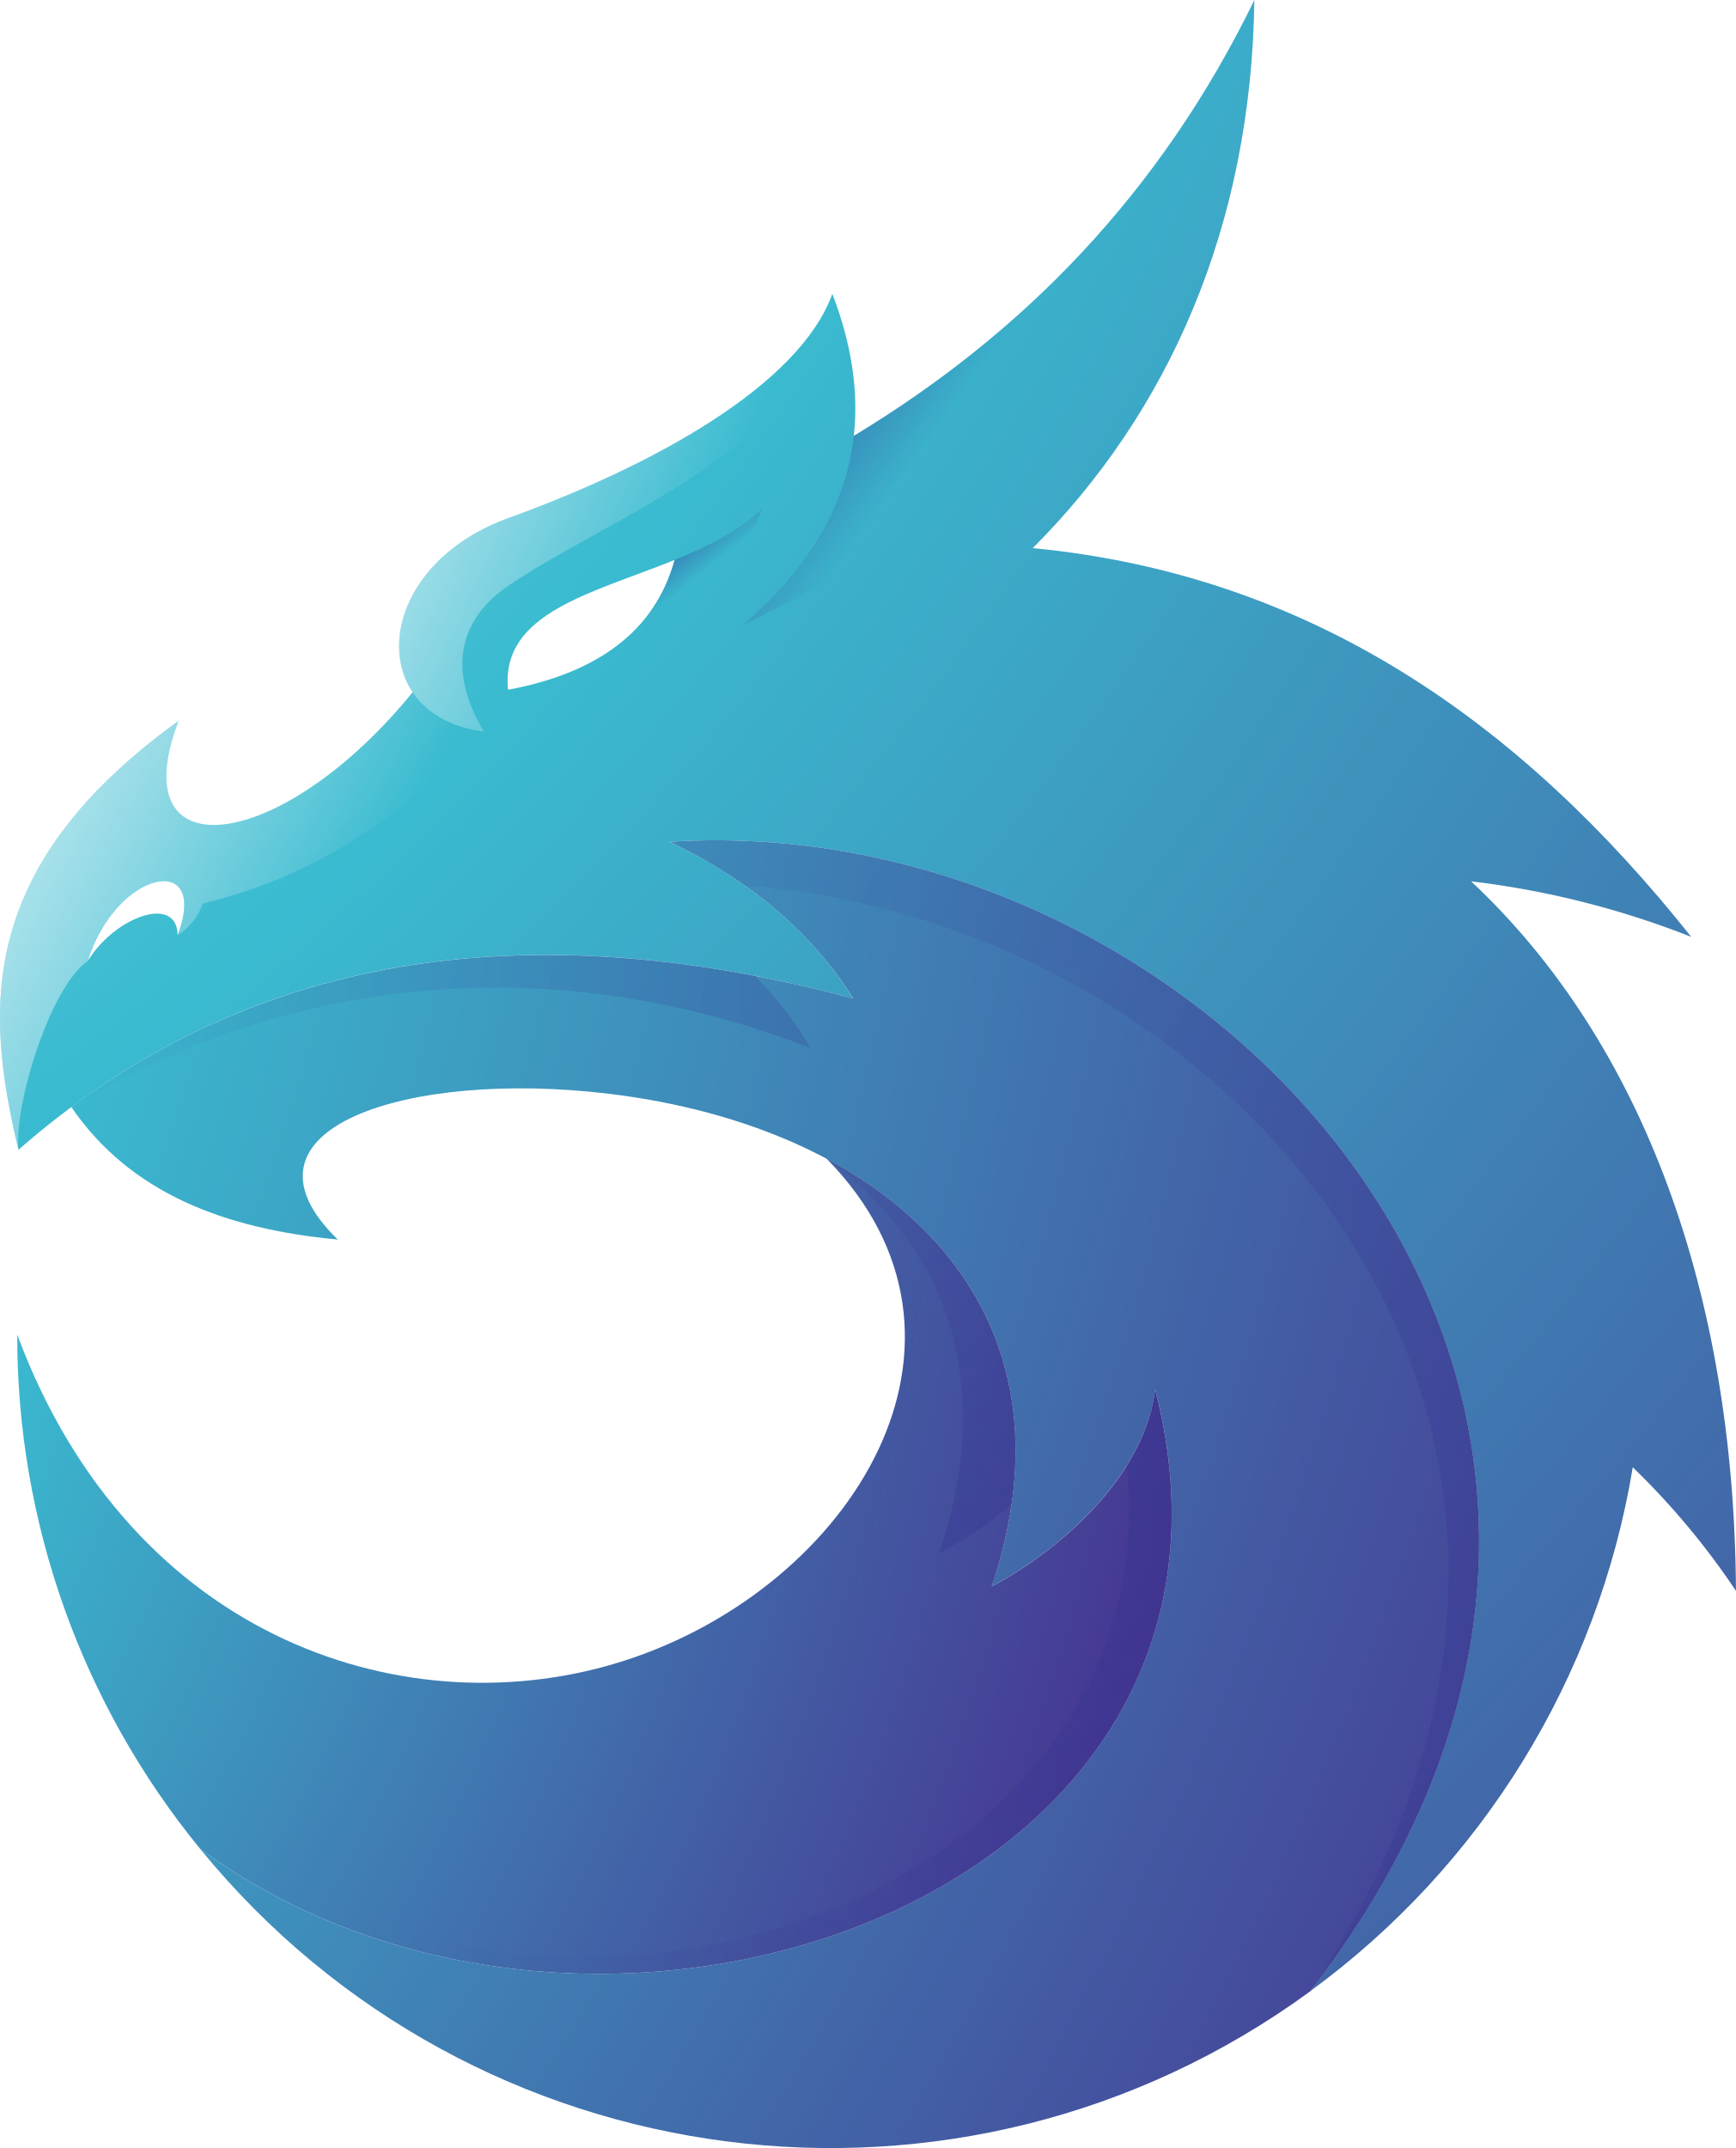
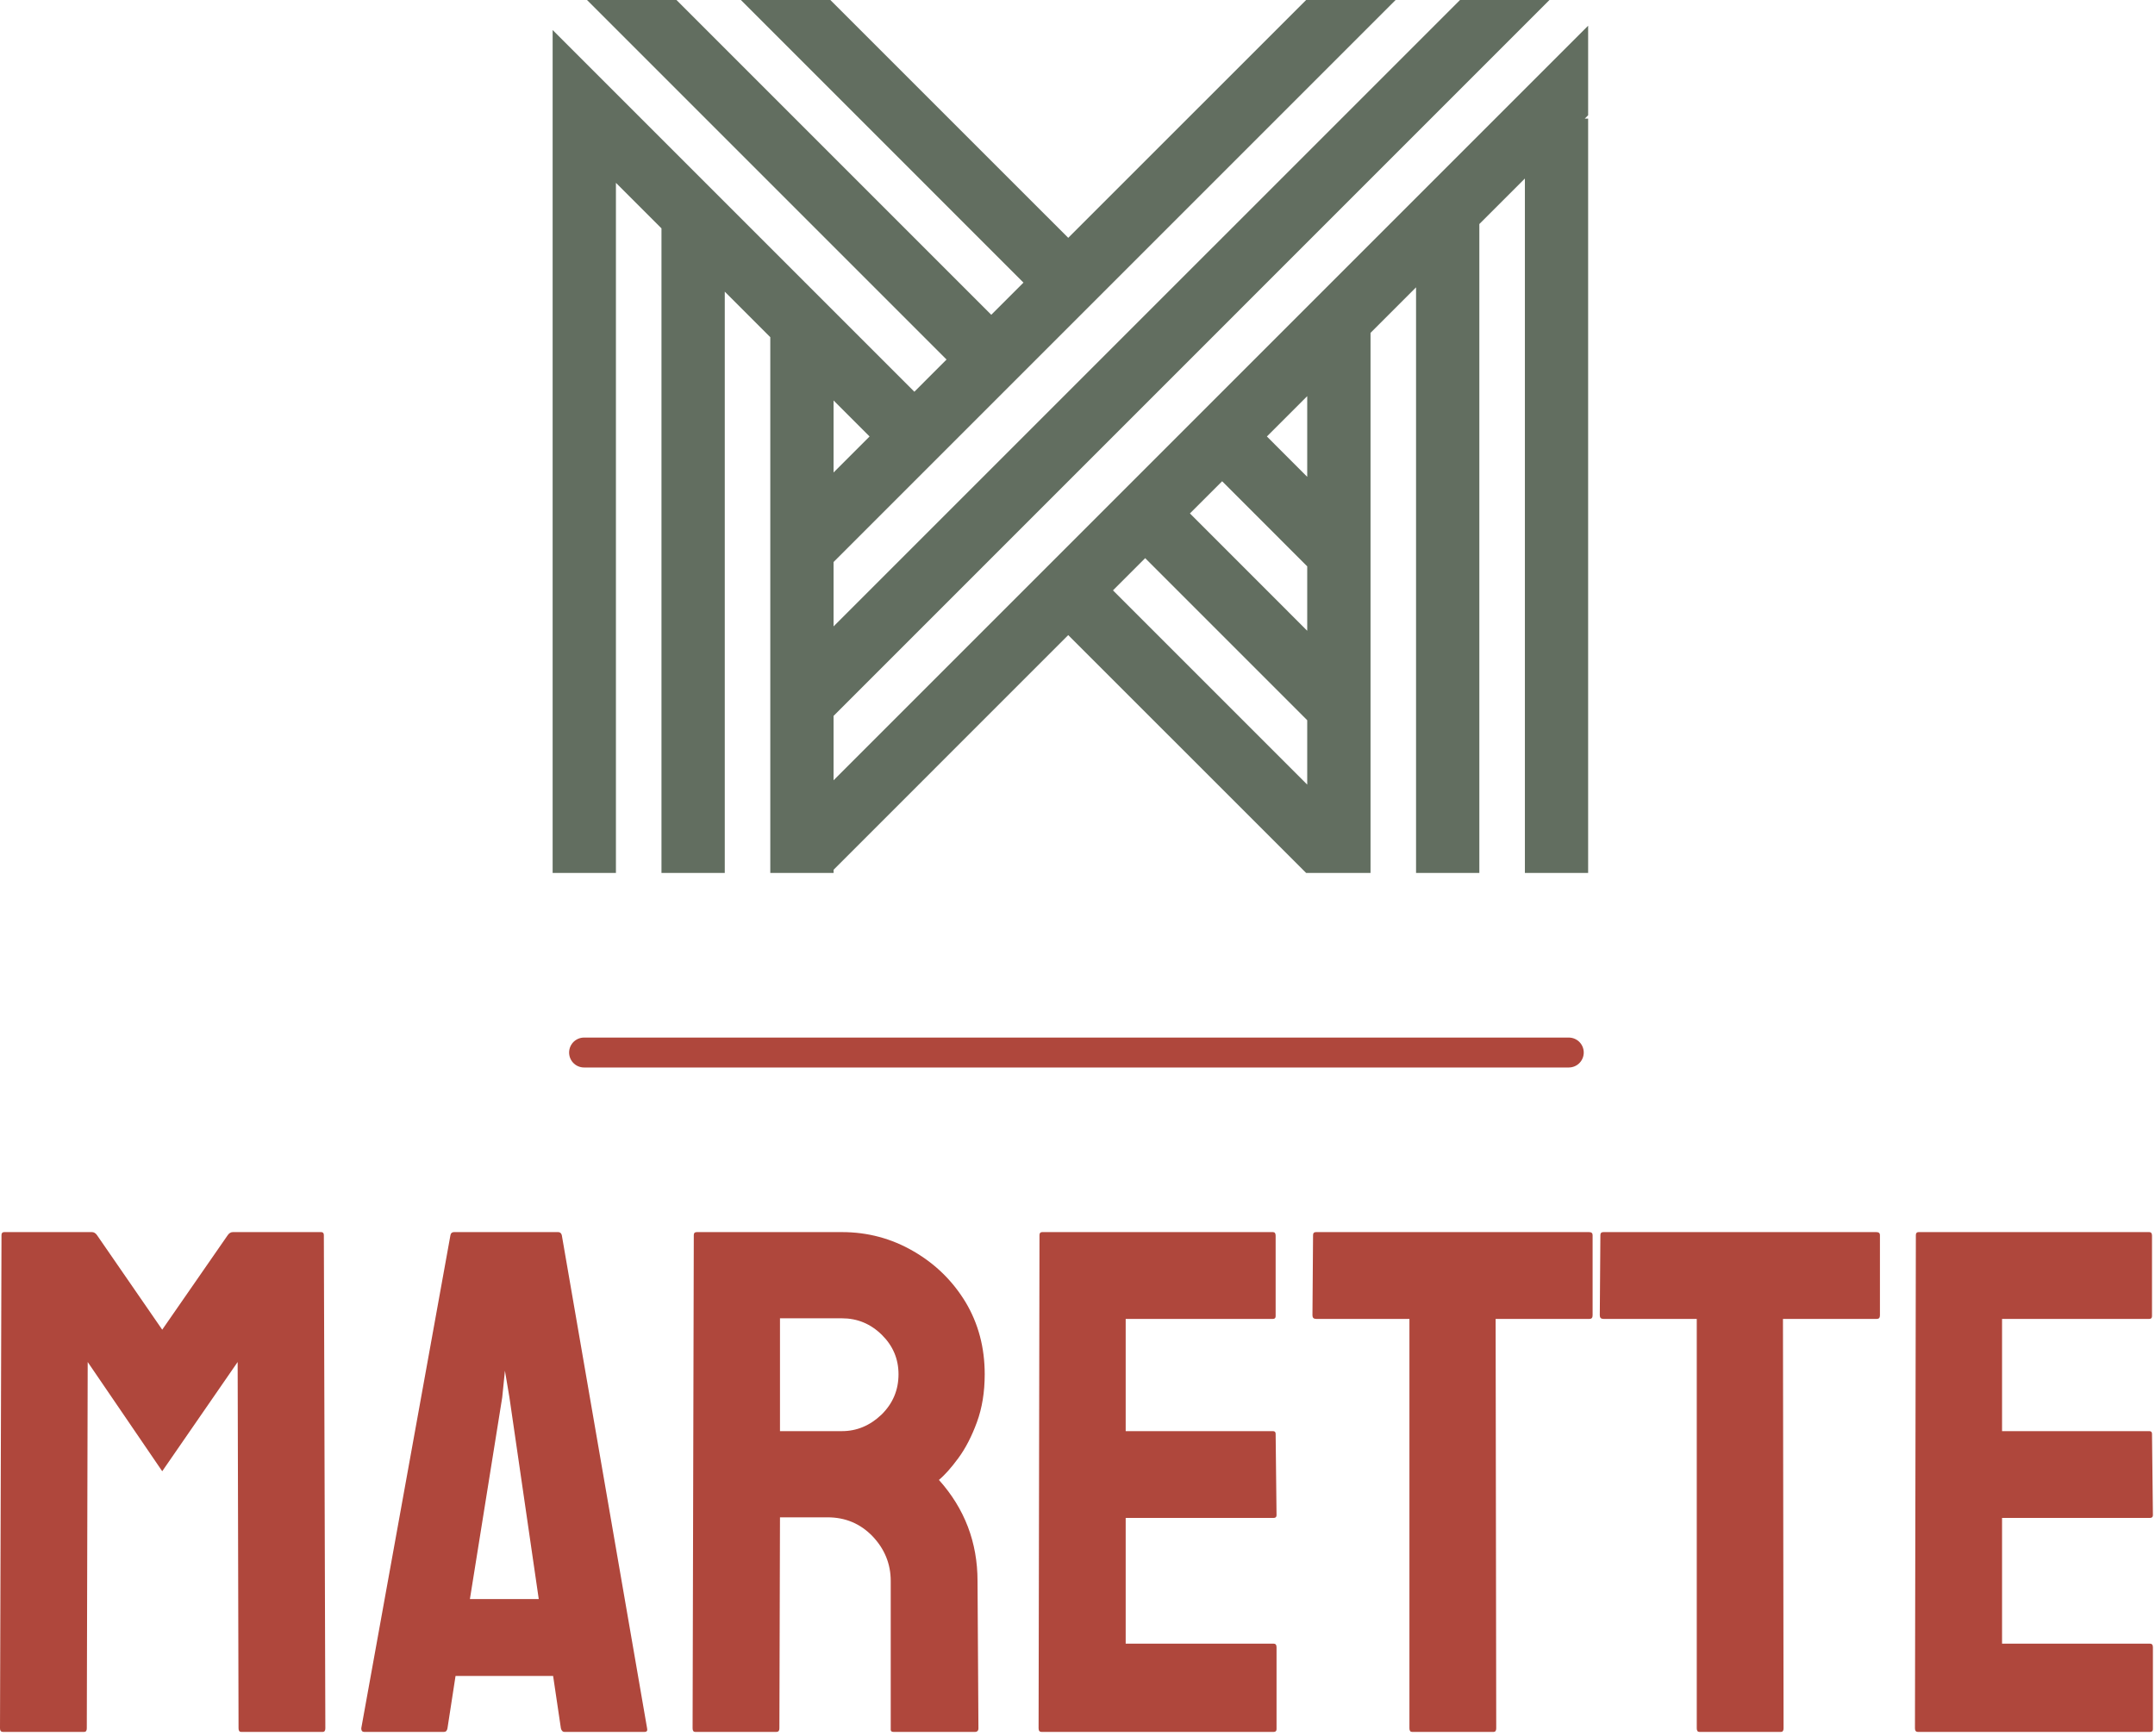
- <svg xmlns="http://www.w3.org/2000/svg" xmlns:xlink="http://www.w3.org/1999/xlink" viewBox="0 0 413.87 512">
-   <defs>
-     <style>.cls-1,.cls-10,.cls-11,.cls-2,.cls-3,.cls-4,.cls-5,.cls-6,.cls-7,.cls-8,.cls-9{fill-rule:evenodd;}.cls-1{fill:url(#radial-gradient);}.cls-2{fill:url(#linear-gradient);}.cls-3{fill:url(#linear-gradient-2);}.cls-4{fill:url(#linear-gradient-3);}.cls-5{fill:url(#linear-gradient-4);}.cls-6{fill:url(#radial-gradient-2);}.cls-7{fill:url(#linear-gradient-5);}.cls-8{fill:url(#linear-gradient-6);}.cls-9{fill:url(#radial-gradient-3);}.cls-10{fill:url(#linear-gradient-7);}.cls-11{fill:url(#linear-gradient-8);}</style>
-     <radialGradient id="radial-gradient" cx="-376.56" cy="-289.15" r="1346.08" gradientUnits="userSpaceOnUse">
-       <stop offset="0" stop-color="#fff" />
-       <stop offset="0.5" stop-color="#3abbd0" />
-       <stop offset="1" stop-color="#491d86" />
-     </radialGradient>
-     <linearGradient id="linear-gradient" x1="195.37" y1="42.79" x2="242.06" y2="77.38" gradientUnits="userSpaceOnUse">
-       <stop offset="0" stop-color="#323390" />
-       <stop offset="1" stop-color="#323390" stop-opacity="0" />
-     </linearGradient>
-     <linearGradient id="linear-gradient-2" x1="151.07" y1="124.41" x2="163.52" y2="139.83" xlink:href="#linear-gradient" />
-     <linearGradient id="linear-gradient-3" x1="-50.11" y1="170.46" x2="79.82" y2="233.26" gradientUnits="userSpaceOnUse">
-       <stop offset="0" stop-color="#fff" />
-       <stop offset="1" stop-color="#fff" stop-opacity="0" />
-     </linearGradient>
-     <linearGradient id="linear-gradient-4" x1="48.84" y1="76.15" x2="169.03" y2="128.12" xlink:href="#linear-gradient-3" />
-     <radialGradient id="radial-gradient-2" cx="-464.27" cy="95.22" r="1003.26" xlink:href="#radial-gradient" />
-     <linearGradient id="linear-gradient-5" x1="781.94" y1="245.74" x2="12" y2="245.74" xlink:href="#linear-gradient" />
-     <linearGradient id="linear-gradient-6" x1="1062.11" y1="764.83" x2="63.84" y2="229.96" xlink:href="#linear-gradient" />
-     <radialGradient id="radial-gradient-3" cx="-323.51" cy="221.9" r="673.81" xlink:href="#radial-gradient" />
-     <linearGradient id="linear-gradient-7" x1="404.22" y1="532.57" x2="162.78" y2="266.23" xlink:href="#linear-gradient" />
-     <linearGradient id="linear-gradient-8" x1="529.52" y1="101.54" x2="104.01" y2="475.08" xlink:href="#linear-gradient" />
-   </defs>
-   <g id="Layer_2" data-name="Layer 2">
-     <g id="Layer_1-2" data-name="Layer 1">
-       <path class="cls-1" d="M350.74,210.07a210.93,210.93,0,0,1,52.49,13.24c-40.77-51.27-90.74-86.29-157-92.66C278.5,98.37,298.35,54.1,299.07,0,276.71,45.93,244,79.47,203.57,103.89q1.76-16-5.12-33.85c-7.95,22-43.28,41.17-77.18,53.42C97.7,132,90.12,152.65,98.38,165c-31.57,38.79-69.64,42.93-55.81,6.83C-5.38,206.43-3.72,240.28,4.41,274.05c51.81-45.35,118-57.74,199-36.05q-14.81-23.58-43.81-37.36c130.74-8.39,261.12,134.42,152.69,274.05a193.8,193.8,0,0,0,77-124.95,180.37,180.37,0,0,1,24.6,29.46C413.51,308.57,391.87,248.55,350.74,210.07ZM42.35,222.91c-.09-9.79-15-4.4-21.42,6.15C27.66,207.42,50,202.7,42.35,222.91Zm78.79-58.5c-1.89-18.32,20.07-23,39.69-30.93C156.16,150.36,142.55,160.42,121.14,164.41Z" />
-       <path class="cls-2" d="M203.57,103.89c-1.84,16.43-10.55,31.47-26.4,45C237.33,120.45,278.73,76.68,299.07,0,276.71,45.93,244,79.47,203.57,103.89Z" />
-       <path class="cls-3" d="M143.63,156.28c18.32-5.65,32.1-18.54,38.07-35-5.43,5.3-13,9-20.87,12.22A37.88,37.88,0,0,1,143.63,156.28Z" />
-       <path class="cls-4" d="M98.38,165c-31.57,38.79-69.64,42.93-55.81,6.83C-5.38,206.43-3.72,240.28,4.41,274.05c-1.12-10.24,7.32-38.52,16.52-45,6.73-21.64,29.05-26.36,21.42-6.15a14.11,14.11,0,0,0,6-7.54c30.31-7.32,49.66-23.35,67-41C107.26,173.35,101.61,169.8,98.38,165Z" />
-       <path class="cls-5" d="M121.27,123.46C97.7,132,90.12,152.65,98.38,165c3.23,4.81,8.88,8.36,17,9.39-7.59-12.62-7.68-25.59,5.92-34.84,25.51-17.33,72-32.69,77.18-69.5C190.5,92,155.17,111.21,121.27,123.46Z" />
-       <path class="cls-6" d="M159.62,200.64q28.95,13.8,43.81,37.36C128.86,218.06,66.81,227,17,263.86c14.05,20.56,36.64,29.09,63.53,31.6-27.2-26.44,16.7-40.54,64.61-34.75,66.4,8,113.91,50.33,91.28,117.45,16.29-8.66,36.5-26.31,39-47C307,453.27,141.48,509.53,47.73,440.71a193.92,193.92,0,0,0,264.58,34C420.74,335.06,290.36,192.25,159.62,200.64Z" />
-       <path class="cls-7" d="M17,263.86c48.72-29.46,111.26-39.2,176.27-14.06A90.25,90.25,0,0,0,180,232.61C115.8,220.26,61.52,230.9,17,263.86Z" />
-       <path class="cls-8" d="M159.62,200.64a124.62,124.62,0,0,1,18,10.42c117.27,8.84,223.67,130.6,134.73,263.63C420.74,335.06,290.36,192.25,159.62,200.64Z" />
-       <path class="cls-9" d="M236.44,378.16c16-47.59-3.19-82.7-39.38-102,42.61,43.36,6.24,102-47.95,119.6-50.87,16.52-117.63-4.05-145-77.63A193,193,0,0,0,47.73,440.71C141.48,509.53,307,453.27,275.41,331.2,272.94,351.85,252.73,369.5,236.44,378.16Z" />
-       <path class="cls-10" d="M197.06,276.21c27.84,20.24,40.9,52.39,26.8,94.14A95.75,95.75,0,0,0,241.2,358.5C246.63,320.83,228.09,292.68,197.06,276.21Z" />
-       <path class="cls-11" d="M268.63,349.38c10,98.24-121.85,152.34-220.9,91.33C141.48,509.53,307,453.27,275.41,331.2A44.34,44.34,0,0,1,268.63,349.38Z" />
-     </g>
+ <svg xmlns="http://www.w3.org/2000/svg" viewBox="0 0 72 58" width="72" height="58">
+   <g fill="#626e60" color="#626e60" transform="translate(18.464 0) scale(0.7291667) ">
+     <svg width="48.0" height="40.0" x="0.0" y="0.0" viewBox="0 0 48 40">
+       <path fill="currentColor" fill-rule="evenodd" d="M41.576 0L12.872 28.703v-2.95L38.625 0h-4.1l-10.9 10.898L12.725 0h-4.1l12.949 12.95-1.476 1.474L5.675 0h-4.1l16.474 16.475-1.475 1.475L0 1.376V40h2.9V8.378l2.087 2.086V40h2.9V13.364l2.086 2.087V40h2.9v-.146l10.752-10.752L34.525 40h2.951V15.253l2.086-2.087V40h2.9V10.266l2.087-2.086V40h2.898V5.434h-.153l.153-.154V1.178L12.872 35.754v-2.95L45.675 0h-4.1zm-8.849 20l1.848-1.848v3.697L32.727 20zm-19.855-1.65L14.522 20l-1.65 1.65V18.35zm16.329 5.176l1.476-1.474 3.898 3.899v2.952l-5.374-5.377zm-3.526 3.526l1.475-1.476 7.425 7.426v2.95l-8.9-8.9z" />
+     </svg>
  </g>
+   <line x1="19.514" y1="35.167" x2="52.414" y2="35.167" stroke="#af473c" stroke-linecap="round" />
+   <path fill="#af473c" fill-rule="nonzero" d="M2.81 16.70L0.10 16.70Q0 16.70 0 16.58L0 16.58L0.05 0.10Q0.05 0 0.14 0L0.14 0L3.07 0Q3.17 0 3.24 0.10L3.24 0.10L5.42 3.26L7.61 0.10Q7.68 0 7.78 0L7.78 0L10.73 0Q10.82 0 10.82 0.10L10.82 0.10L10.87 16.58Q10.87 16.70 10.78 16.70L10.78 16.70L8.06 16.70Q7.97 16.70 7.97 16.58L7.97 16.58L7.94 4.34L5.42 7.99L2.93 4.34L2.90 16.58Q2.90 16.70 2.81 16.70L2.81 16.70ZM12.07 16.58L12.07 16.58L15.05 0.10Q15.07 0 15.17 0L15.17 0L18.65 0Q18.74 0 18.77 0.10L18.77 0.10L21.62 16.58Q21.65 16.70 21.53 16.70L21.53 16.70L18.86 16.70Q18.77 16.70 18.74 16.58L18.74 16.58L18.48 14.83L15.22 14.83L14.95 16.58Q14.93 16.70 14.83 16.70L14.83 16.70L12.17 16.70Q12.07 16.70 12.07 16.58ZM16.78 5.52L15.70 12.26L18 12.26L17.02 5.52L16.87 4.63L16.78 5.52ZM25.94 16.70L23.23 16.70Q23.14 16.70 23.14 16.58L23.14 16.58L23.18 0.10Q23.18 0 23.28 0L23.28 0L28.13 0Q29.42 0 30.52 0.64Q31.61 1.27 32.26 2.34Q32.90 3.41 32.90 4.75L32.90 4.75Q32.90 5.64 32.64 6.35Q32.38 7.06 32.02 7.55Q31.66 8.04 31.37 8.28L31.37 8.28Q32.66 9.72 32.66 11.66L32.66 11.66L32.69 16.58Q32.69 16.70 32.57 16.70L32.57 16.70L29.86 16.70Q29.76 16.70 29.76 16.63L29.76 16.63L29.76 11.66Q29.76 10.80 29.15 10.16Q28.54 9.53 27.65 9.53L27.65 9.53L26.06 9.53L26.04 16.58Q26.04 16.70 25.94 16.70L25.94 16.70ZM26.06 2.88L26.06 6.65L28.13 6.65Q28.87 6.65 29.45 6.10Q30.02 5.54 30.02 4.75L30.02 4.75Q30.02 3.98 29.46 3.43Q28.90 2.88 28.13 2.88L28.13 2.88L26.06 2.88ZM42.55 16.70L34.80 16.70Q34.70 16.70 34.70 16.58L34.70 16.58L34.73 0.10Q34.73 0 34.82 0L34.82 0L42.53 0Q42.62 0 42.62 0.12L42.62 0.12L42.62 2.81Q42.62 2.90 42.53 2.90L42.53 2.90L37.61 2.90L37.61 6.65L42.53 6.65Q42.62 6.65 42.62 6.74L42.62 6.74L42.65 9.46Q42.65 9.55 42.55 9.55L42.55 9.55L37.61 9.55L37.61 13.75L42.55 13.75Q42.65 13.75 42.65 13.87L42.65 13.87L42.65 16.61Q42.65 16.70 42.55 16.70L42.55 16.70ZM49.90 16.70L47.18 16.70Q47.09 16.70 47.09 16.58L47.09 16.58L47.09 2.90L43.97 2.90Q43.85 2.90 43.85 2.78L43.85 2.78L43.87 0.10Q43.87 0 43.97 0L43.97 0L53.09 0Q53.21 0 53.21 0.10L53.21 0.10L53.21 2.78Q53.21 2.90 53.11 2.90L53.11 2.90L49.97 2.90L49.99 16.58Q49.99 16.70 49.90 16.70L49.90 16.70ZM59.50 16.70L56.78 16.70Q56.69 16.70 56.69 16.58L56.69 16.58L56.69 2.90L53.57 2.90Q53.45 2.90 53.45 2.78L53.45 2.78L53.47 0.10Q53.47 0 53.57 0L53.57 0L62.69 0Q62.81 0 62.81 0.10L62.81 0.10L62.81 2.78Q62.81 2.90 62.71 2.90L62.71 2.90L59.57 2.90L59.59 16.58Q59.59 16.70 59.50 16.70L59.50 16.70ZM71.83 16.70L64.08 16.70Q63.98 16.70 63.98 16.58L63.98 16.58L64.01 0.10Q64.01 0 64.10 0L64.10 0L71.81 0Q71.90 0 71.90 0.12L71.90 0.12L71.90 2.81Q71.90 2.90 71.81 2.90L71.81 2.90L66.89 2.90L66.89 6.65L71.81 6.65Q71.90 6.65 71.90 6.74L71.90 6.74L71.93 9.46Q71.93 9.55 71.83 9.55L71.83 9.55L66.89 9.55L66.89 13.75L71.83 13.75Q71.93 13.75 71.93 13.87L71.93 13.87L71.93 16.61Q71.93 16.70 71.83 16.70L71.83 16.70Z" transform="translate(0, 41.167)" />
</svg>
